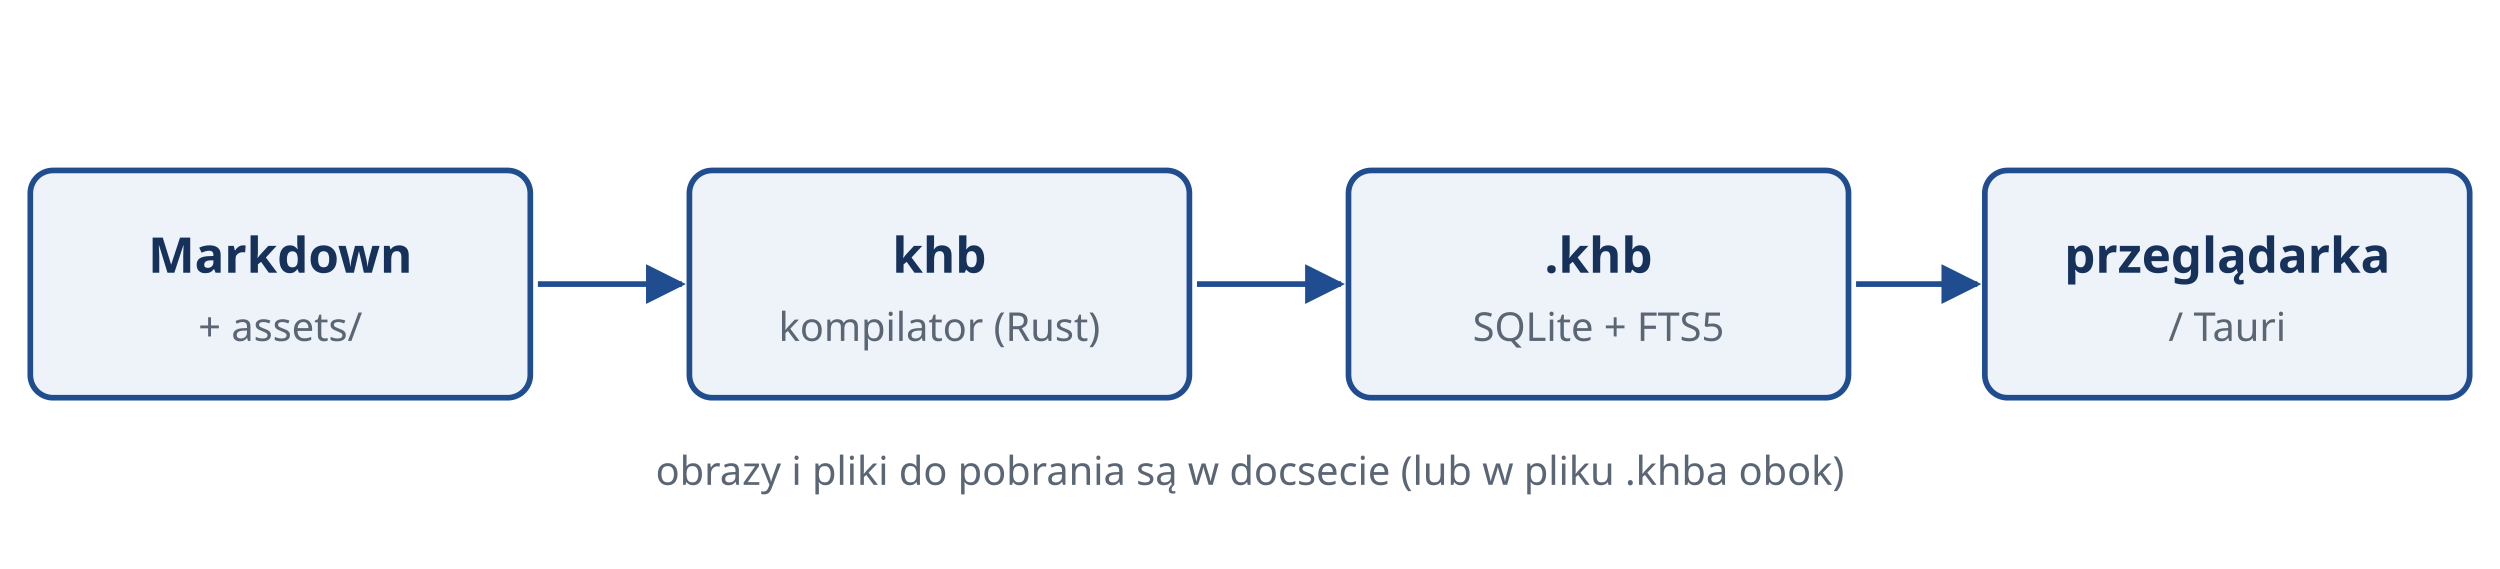
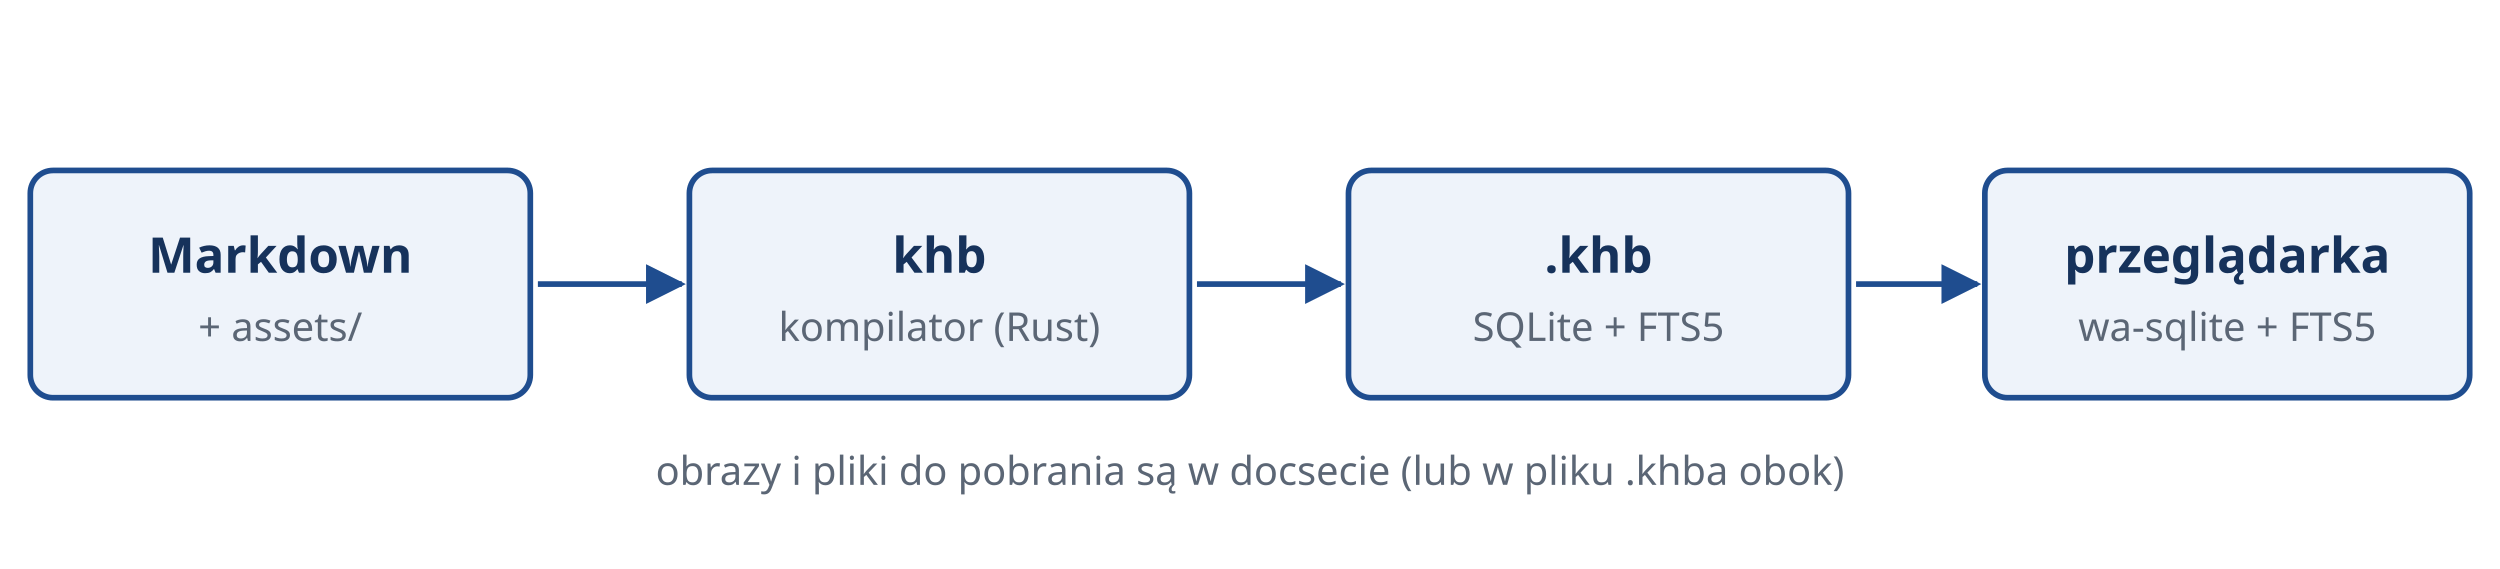
<svg xmlns="http://www.w3.org/2000/svg" viewBox="0 0 660 150" width="660" height="150" font-family="Tahoma, Segoe UI, sans-serif">
  <defs>
    <marker id="arrow" viewBox="0 0 10 10" refX="9" refY="5" markerWidth="7" markerHeight="7" orient="auto-start-reverse">
      <path d="M0 0 L10 5 L0 10 z" fill="#1f4d8f" />
    </marker>
    <style>
      .box { fill: #eef3fa; stroke: #1f4d8f; stroke-width: 1.5; }
      .t { fill: #16325b; font-size: 13px; font-weight: bold; text-anchor: middle; }
      .s { fill: #5b6675; font-size: 10.5px; text-anchor: middle; }
      .a { stroke: #1f4d8f; stroke-width: 1.5; marker-end: url(#arrow); }
    </style>
  </defs>
  <rect class="box" x="8" y="45" width="132" height="60" rx="6" />
  <text class="t" x="74" y="72">Markdown</text>
  <text class="s" x="74" y="90">+ assets/</text>
  <rect class="box" x="182" y="45" width="132" height="60" rx="6" />
  <text class="t" x="248" y="72">khb</text>
  <text class="s" x="248" y="90">kompilator (Rust)</text>
  <rect class="box" x="356" y="45" width="132" height="60" rx="6" />
  <text class="t" x="422" y="72">.khb</text>
  <text class="s" x="422" y="90">SQLite + FTS5</text>
  <rect class="box" x="524" y="45" width="128" height="60" rx="6" />
  <text class="t" x="588" y="72">przeglądarka</text>
-   <text class="s" x="588" y="90">/ Tauri</text>
+   <text class="s" x="588" y="90">wa-sqlite + FTS5</text>
  <line class="a" x1="142" y1="75" x2="180" y2="75" />
  <line class="a" x1="316" y1="75" x2="354" y2="75" />
  <line class="a" x1="490" y1="75" x2="522" y2="75" />
  <text class="s" x="330" y="128" font-size="10">obrazy i pliki do pobrania są w docsecie (lub w pliku .khba obok)</text>
</svg>
